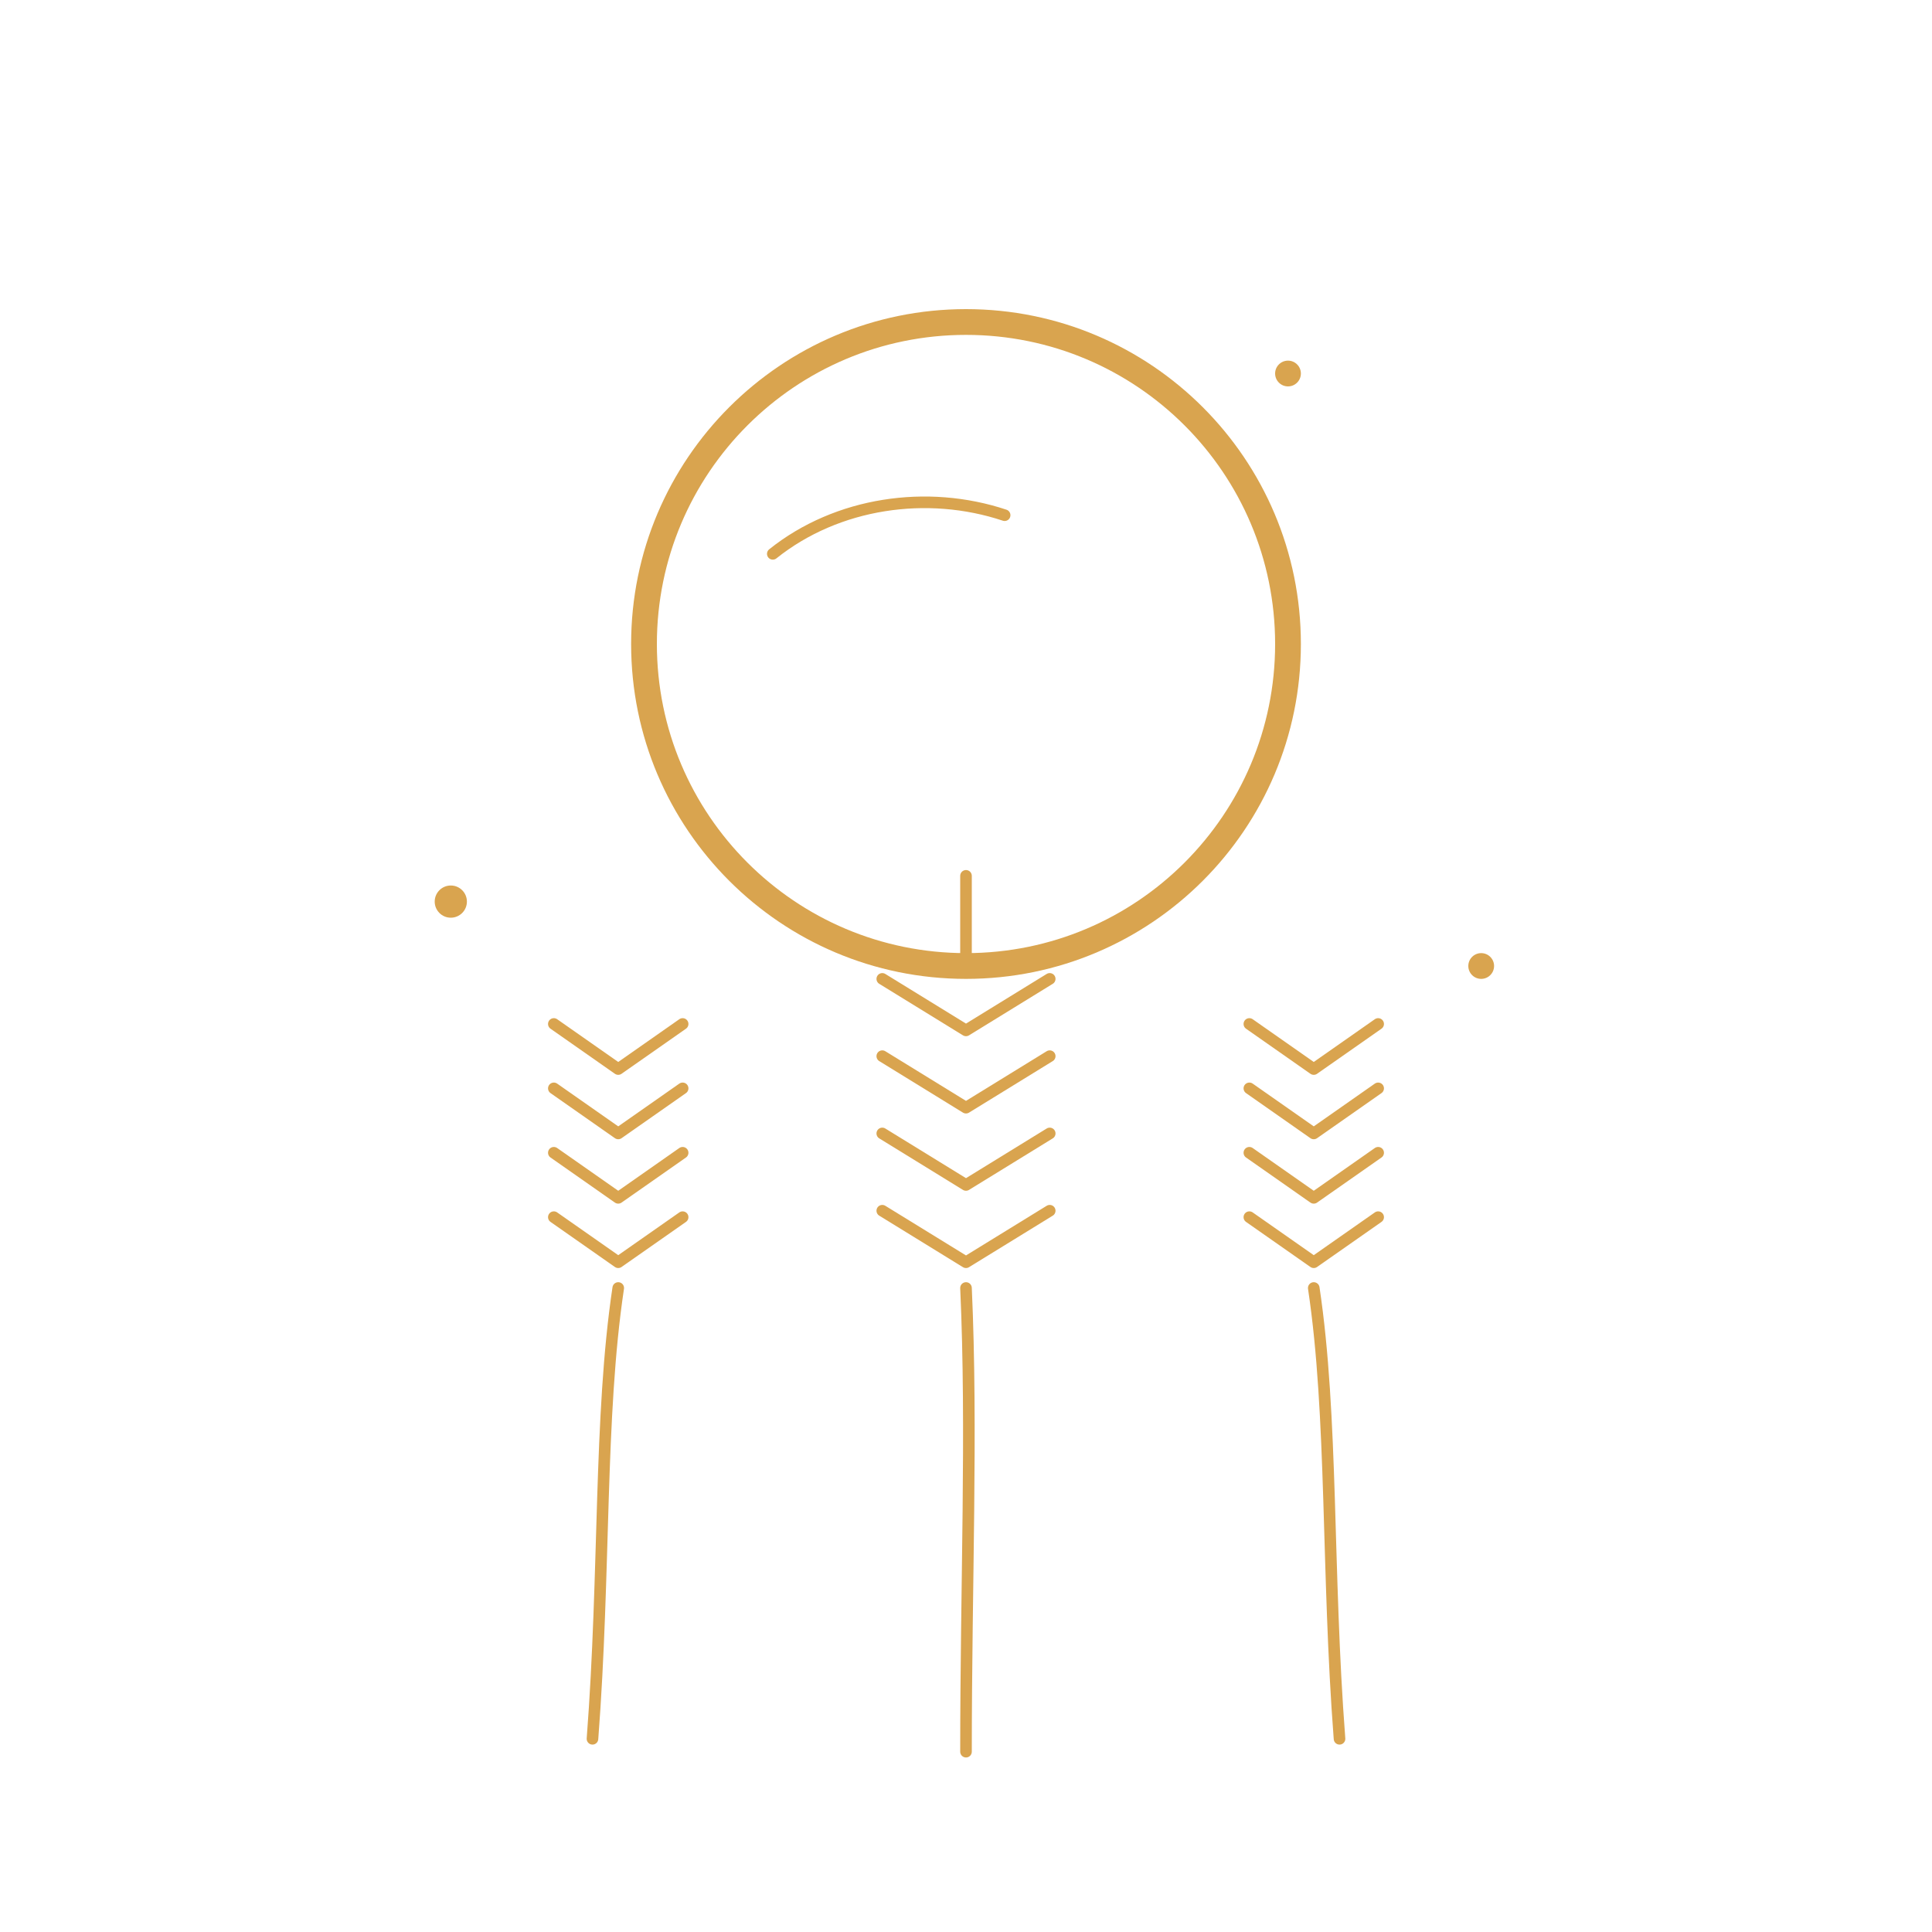
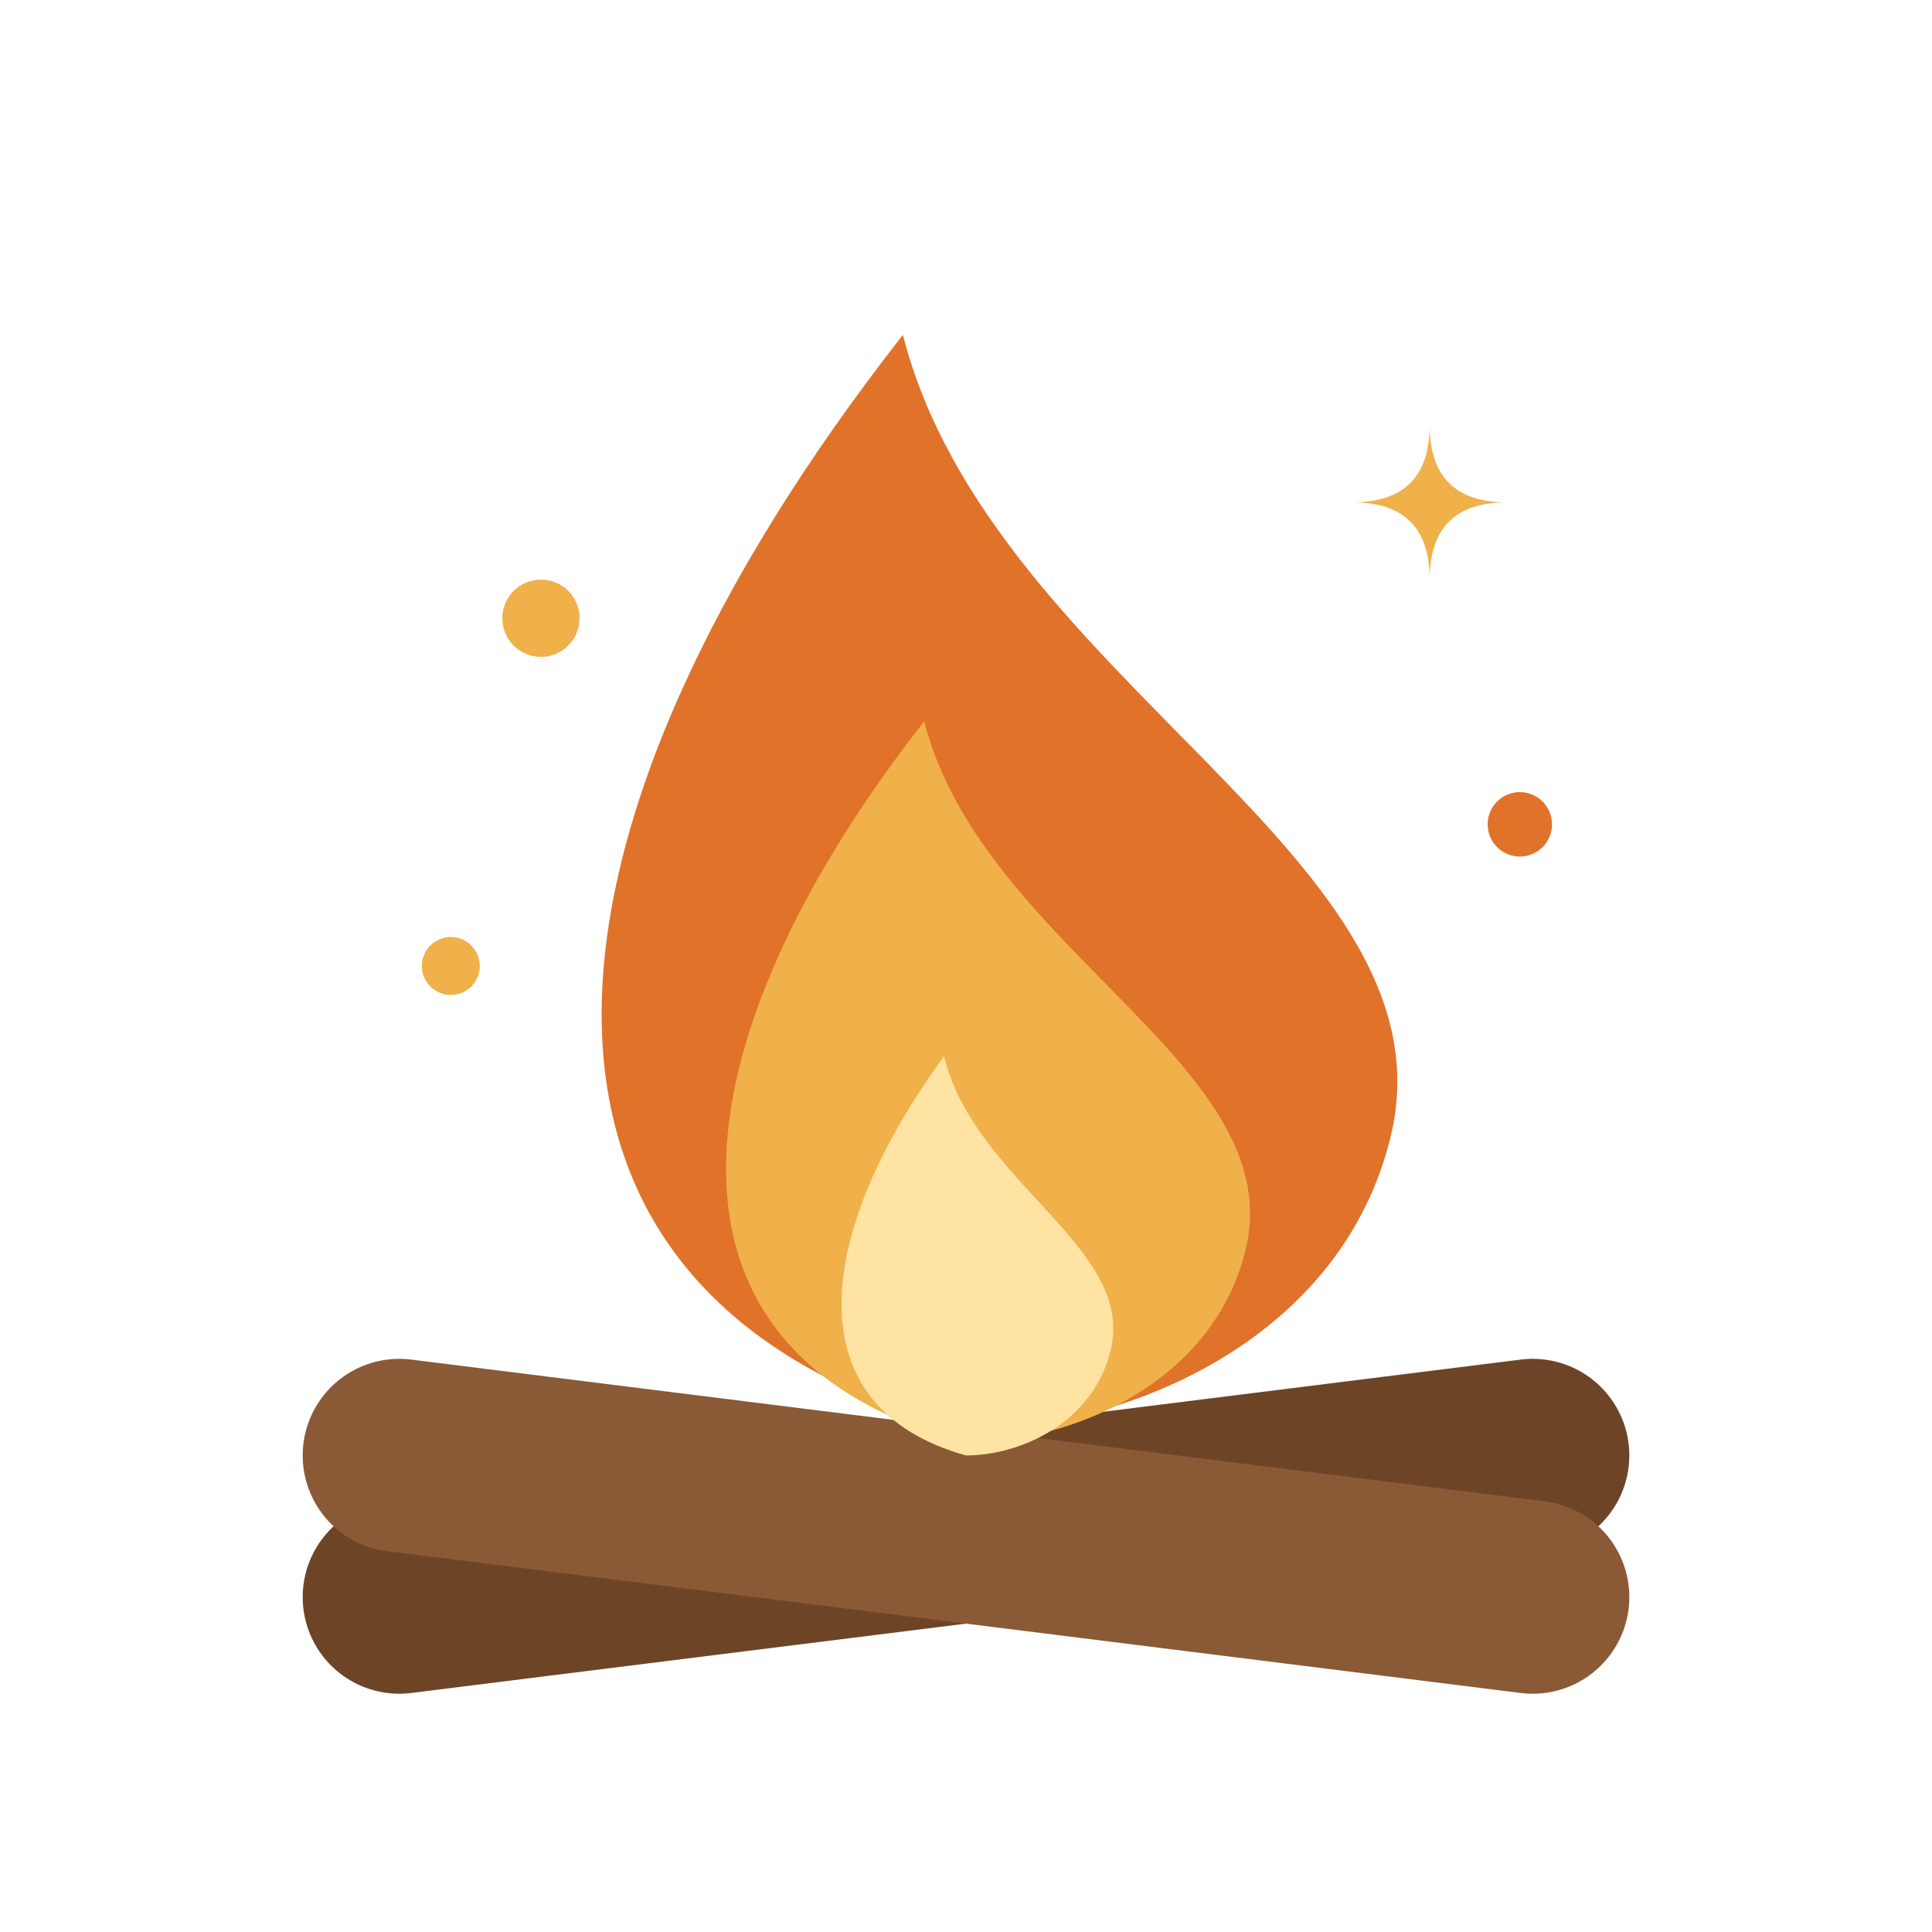
<svg xmlns="http://www.w3.org/2000/svg" viewBox="0 0 300 300" role="img" aria-labelledby="t d">
-   <g fill="none" stroke-linecap="round" stroke-linejoin="round" stroke="#d9a44f">
-     <circle cx="150" cy="100" r="50" stroke-width="4" />
-     <path d="M120 86 C130 78 144 76 156 80" stroke-width="1.8" />
-     <g stroke-width="1.8">
-       <path d="M92 270 C94 244 93 220 96 200" />
-       <path d="M96 196 l-10 -7 M96 196 l10 -7" />
-       <path d="M96 186 l-10 -7 M96 186 l10 -7" />
-       <path d="M96 176 l-10 -7 M96 176 l10 -7" />
-       <path d="M96 166 l-10 -7 M96 166 l10 -7" />
-       <path d="M150 272 C150 246 151 222 150 200" />
-       <path d="M150 196 l-13 -8 M150 196 l13 -8" />
-       <path d="M150 184 l-13 -8 M150 184 l13 -8" />
-       <path d="M150 172 l-13 -8 M150 172 l13 -8" />
-       <path d="M150 160 l-13 -8 M150 160 l13 -8" />
-       <path d="M150 150 C150 144 150 140 150 136" />
-       <path d="M208 270 C206 244 207 220 204 200" />
-       <path d="M204 196 l-10 -7 M204 196 l10 -7" />
-       <path d="M204 186 l-10 -7 M204 186 l10 -7" />
-       <path d="M204 176 l-10 -7 M204 176 l10 -7" />
-       <path d="M204 166 l-10 -7 M204 166 l10 -7" />
-     </g>
-     <g fill="#d9a44f" stroke="none">
-       <circle cx="70" cy="140" r="2.5" />
-       <circle cx="230" cy="150" r="2" />
-       <circle cx="200" cy="58" r="2" />
-     </g>
+   <g stroke-linecap="round">
+     <path d="M62,248 L238,226" stroke="#6e4426" stroke-width="30" />
+     <path d="M62,226 L238,248" stroke="#8a5a36" stroke-width="30" />
  </g>
+   <path d="M0,0 C-77.9,-20.4 -69.7,-93.5 -9.8,-170 C4.1,-115.6 77.9,-88.4 65.6,-44.2 C57.4,-13.6 24.6,0 0,0Z" transform="translate(150,222)" fill="#e0722a" />
+   <path d="M0,0 C-51.3,-13.4 -45.9,-61.6 -6.5,-112 C2.7,-76.2 51.3,-58.2 43.2,-29.1 C37.8,-9 16.2,0 0,0Z" transform="translate(150,224)" fill="#f0b04a" />
+   <path d="M0,0 C-26.6,-7.4 -23.8,-34.1 -3.4,-62 C1.4,-42.2 26.6,-32.2 22.4,-16.1 C19.6,-5 8.4,0 0,0Z" transform="translate(150,226)" fill="#ffe3a3" />
+   <path d="M0,-12 Q0,0 12,0 Q0,0 0,12 Q0,0 -12,0 Q0,0 0,-12Z" transform="translate(222,78)" fill="#f0b04a" />
+   <circle cx="84" cy="96" r="6" fill="#f0b04a" />
+   <circle cx="236" cy="128" r="5" fill="#e0722a" />
+   <circle cx="70" cy="150" r="4.5" fill="#f0b04a" />
</svg>
